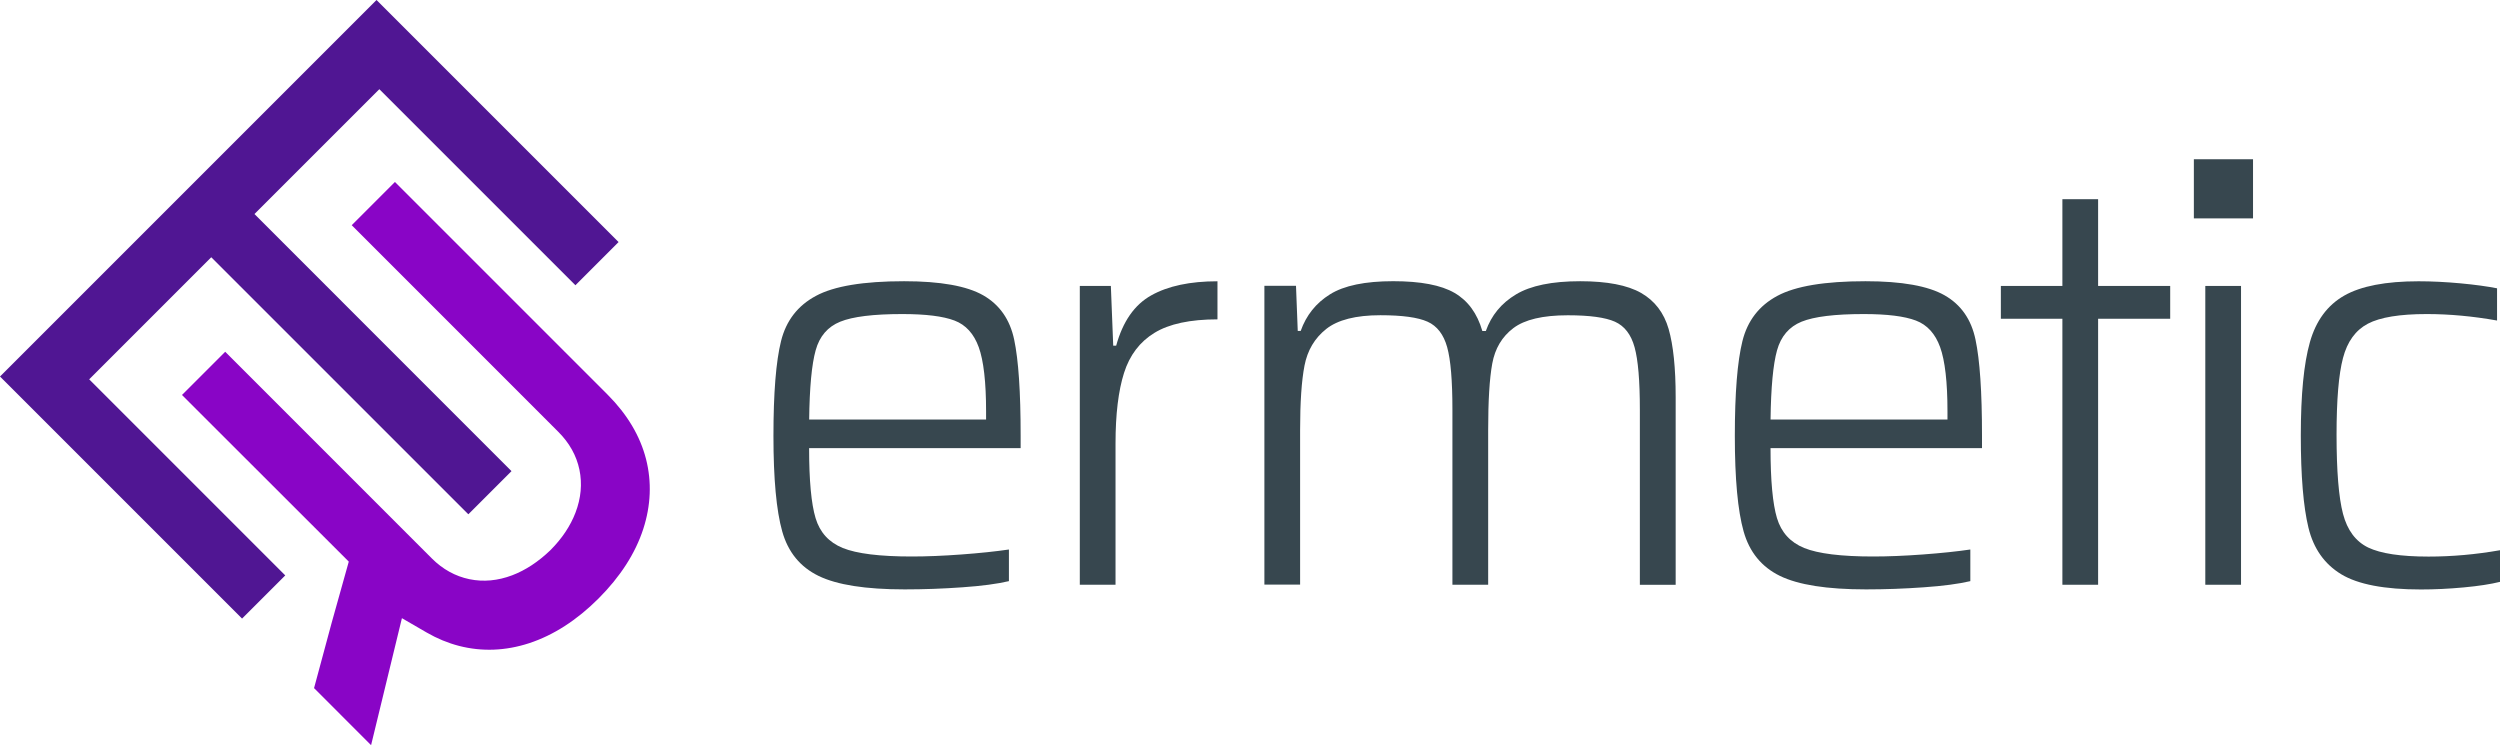
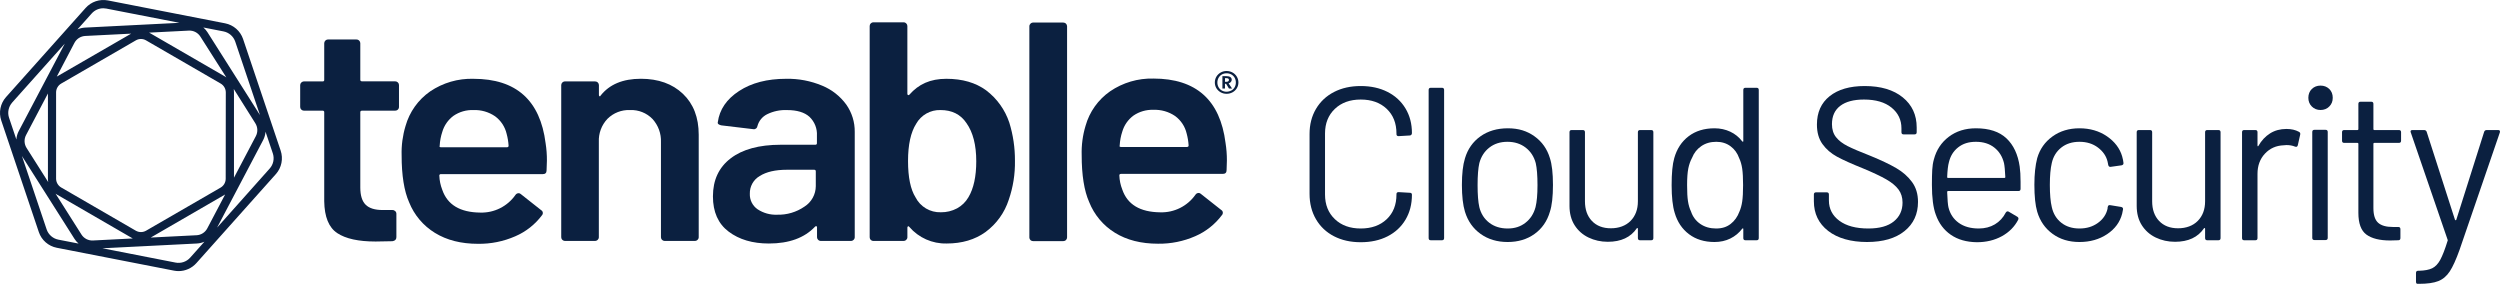
- <svg xmlns="http://www.w3.org/2000/svg" width="90" height="27" viewBox="0 0 90 27" fill="none">
-   <path d="M3.211 13.656L10.269 20.715L8.714 22.269L0 13.555L13.555 0L22.269 8.714L20.715 10.269L13.656 3.211L9.16 7.705L18.414 16.961L16.86 18.514L7.605 9.261L3.211 13.656Z" fill="#501693" />
-   <path d="M23.257 16.526C23.467 17.35 23.432 18.197 23.156 19.048C22.87 19.924 22.328 20.764 21.547 21.546C20.766 22.327 19.924 22.868 19.049 23.155C18.201 23.432 17.35 23.465 16.524 23.252C16.126 23.149 15.736 22.988 15.364 22.773L14.469 22.254L13.359 26.826L11.306 24.772L11.938 22.427L12.556 20.218L6.551 14.219L8.107 12.663L15.546 20.103C15.937 20.494 16.392 20.745 16.899 20.851C17.402 20.955 17.921 20.907 18.44 20.71C18.918 20.528 19.377 20.226 19.81 19.811C20.23 19.391 20.535 18.935 20.719 18.452C20.917 17.933 20.964 17.414 20.86 16.911C20.754 16.404 20.499 15.946 20.101 15.548L12.662 8.107L14.217 6.551L21.879 14.213C22.58 14.916 23.044 15.694 23.257 16.526Z" fill="#8905C6" />
-   <path d="M81.109 5.733H78.979V7.862H81.109V5.733Z" fill="#37474F" />
-   <path d="M87.427 20.037C86.429 20.037 85.706 19.928 85.254 19.711C84.805 19.492 84.503 19.088 84.348 18.498C84.194 17.908 84.116 16.958 84.116 15.651C84.116 14.399 84.192 13.478 84.348 12.888C84.503 12.297 84.801 11.886 85.244 11.653C85.686 11.421 86.393 11.306 87.363 11.306C88.179 11.306 89.023 11.384 89.894 11.539V10.379C89.543 10.31 89.103 10.249 88.577 10.2C88.049 10.152 87.546 10.126 87.068 10.126C85.888 10.126 84.994 10.298 84.39 10.643C83.786 10.989 83.374 11.547 83.156 12.32C82.937 13.094 82.829 14.212 82.829 15.674C82.829 17.137 82.921 18.243 83.104 18.996C83.286 19.748 83.68 20.306 84.284 20.673C84.888 21.039 85.844 21.221 87.153 21.221C87.644 21.221 88.158 21.197 88.693 21.147C89.228 21.098 89.663 21.03 90 20.947V19.808C89.129 19.961 88.271 20.037 87.427 20.037Z" fill="#37474F" />
-   <path d="M40.182 12.445H40.076L39.991 10.294H38.873V21.051H40.159V15.967C40.159 14.913 40.262 14.066 40.465 13.426C40.668 12.785 41.034 12.304 41.562 11.982C42.09 11.659 42.845 11.497 43.829 11.497V10.126C42.845 10.126 42.05 10.294 41.446 10.633C40.843 10.968 40.421 11.574 40.182 12.445Z" fill="#37474F" />
-   <path d="M35.395 10.631C34.804 10.294 33.855 10.124 32.548 10.124C31.084 10.124 30.027 10.299 29.373 10.652C28.718 11.002 28.3 11.546 28.118 12.277C27.936 13.007 27.844 14.146 27.844 15.693C27.844 17.239 27.95 18.385 28.16 19.13C28.37 19.876 28.805 20.409 29.467 20.732C30.128 21.055 31.161 21.218 32.567 21.218C33.256 21.218 33.949 21.193 34.645 21.143C35.341 21.095 35.9 21.02 36.321 20.921V19.782C35.842 19.853 35.273 19.912 34.613 19.961C33.952 20.01 33.355 20.034 32.82 20.034C31.668 20.034 30.841 19.931 30.341 19.728C29.842 19.525 29.515 19.166 29.361 18.652C29.206 18.138 29.128 17.3 29.128 16.132H36.743V15.668C36.743 14.108 36.665 12.962 36.511 12.23C36.358 11.502 35.985 10.968 35.395 10.631ZM35.5 15.102H29.13C29.144 13.95 29.222 13.12 29.363 12.613C29.503 12.106 29.798 11.763 30.248 11.581C30.697 11.398 31.442 11.306 32.483 11.306C33.327 11.306 33.952 11.384 34.36 11.539C34.768 11.693 35.059 12.013 35.235 12.499C35.41 12.983 35.499 13.754 35.499 14.809V15.102H35.5Z" fill="#37474F" />
-   <path d="M59.08 10.546C58.587 10.265 57.856 10.124 56.886 10.124C55.874 10.124 55.103 10.282 54.577 10.598C54.049 10.914 53.688 11.355 53.49 11.916H53.364C53.181 11.282 52.846 10.825 52.362 10.544C51.878 10.263 51.142 10.123 50.157 10.123C49.145 10.123 48.385 10.28 47.88 10.596C47.373 10.912 47.023 11.353 46.825 11.914H46.719L46.656 10.289H45.518V21.046H46.804V15.483C46.804 14.485 46.856 13.71 46.962 13.162C47.068 12.613 47.328 12.174 47.743 11.844C48.158 11.515 48.809 11.348 49.694 11.348C50.482 11.348 51.048 11.426 51.392 11.581C51.735 11.735 51.971 12.041 52.098 12.499C52.225 12.955 52.287 13.705 52.287 14.745V21.051H53.574V15.483C53.574 14.427 53.622 13.631 53.721 13.089C53.82 12.547 54.072 12.122 54.48 11.813C54.888 11.504 55.542 11.35 56.441 11.35C57.229 11.35 57.795 11.428 58.139 11.582C58.483 11.737 58.719 12.042 58.845 12.501C58.972 12.957 59.035 13.707 59.035 14.747V21.053H60.324V14.301C60.324 13.247 60.239 12.428 60.071 11.844C59.902 11.261 59.573 10.829 59.08 10.546Z" fill="#37474F" />
-   <path d="M70.005 10.631C69.415 10.294 68.465 10.124 67.158 10.124C65.695 10.124 64.638 10.299 63.983 10.652C63.329 11.002 62.91 11.546 62.728 12.277C62.546 13.007 62.454 14.146 62.454 15.693C62.454 17.239 62.56 18.385 62.77 19.13C62.98 19.876 63.417 20.409 64.077 20.732C64.738 21.055 65.771 21.218 67.177 21.218C67.866 21.218 68.559 21.193 69.255 21.143C69.951 21.095 70.51 21.02 70.932 20.921V19.782C70.454 19.853 69.883 19.912 69.224 19.961C68.562 20.01 67.965 20.034 67.431 20.034C66.278 20.034 65.452 19.931 64.952 19.728C64.452 19.525 64.126 19.166 63.971 18.652C63.817 18.138 63.739 17.3 63.739 16.132H71.352V15.668C71.352 14.108 71.274 12.962 71.119 12.23C70.968 11.502 70.597 10.968 70.005 10.631ZM70.111 15.102H63.74C63.754 13.95 63.832 13.12 63.973 12.613C64.114 12.106 64.409 11.763 64.858 11.58C65.308 11.398 66.052 11.306 67.094 11.306C67.938 11.306 68.562 11.384 68.97 11.539C69.378 11.693 69.67 12.013 69.845 12.499C70.02 12.983 70.109 13.754 70.109 14.809V15.102H70.111Z" fill="#37474F" />
-   <path d="M80.677 10.294H79.391V21.051H80.677V10.294Z" fill="#37474F" />
-   <path d="M75.532 7.171H74.246V10.294H72.031V11.475H74.246V21.051H75.532V11.475H78.127V10.294H75.532V7.171Z" fill="#37474F" />
+ <svg xmlns="http://www.w3.org/2000/svg" id="a" viewBox="0 0 3443.04 390.89">
+   <defs>
+     <style>.cls-1{fill:#0b2040;}</style>
+   </defs>
+   <g id="b">
+     <path class="cls-1" d="m1695.05,113.05v-.11c.83-.76,1.31-1.84,1.31-2.97,0-3.43-2.62-5.13-7.82-5.13h-5.02v17.05h3.54v-6.51h1.52l3.93,6.51h4.28l-4.74-7.08c1.14-.32,2.18-.93,3.01-1.77h-.01Zm-6.08-.39h-1.91l.07-5.02h1.77c.94-.07,1.89.14,2.72.6.6.41.94,1.11.88,1.84,0,1.73-1.24,2.58-3.54,2.58h.01Z" />
+     <path class="cls-1" d="m1703.4,105.62c-1.41-2.4-3.44-4.37-5.87-5.73-2.54-1.4-5.41-2.12-8.31-2.09-2.85-.02-5.65.7-8.14,2.09-2.42,1.37-4.44,3.34-5.87,5.73-1.41,2.4-2.14,5.14-2.12,7.93-.02,2.77.71,5.5,2.12,7.89,1.44,2.36,3.46,4.31,5.87,5.66,2.49,1.39,5.29,2.11,8.14,2.09,2.9.03,5.77-.69,8.31-2.09,2.42-1.34,4.44-3.29,5.87-5.66,1.44-2.38,2.19-5.11,2.16-7.89.02-2.79-.72-5.53-2.16-7.93Zm-3.01,14.54c-1.06,1.89-2.63,3.44-4.52,4.49v-.11c-2.03,1.15-4.32,1.75-6.65,1.77-2.26.02-4.49-.54-6.47-1.63-1.89-1.05-3.44-2.61-4.5-4.49-1.11-1.99-1.68-4.23-1.66-6.51-.02-2.29.55-4.55,1.66-6.55,1.06-1.9,2.61-3.47,4.5-4.56,1.97-1.1,4.21-1.66,6.47-1.63,2.32-.04,4.61.51,6.65,1.63,1.89,1.08,3.45,2.64,4.52,4.53,1.1,2,1.67,4.26,1.63,6.54.04,2.28-.52,4.52-1.63,6.51h0Z" />
+     <path class="cls-1" d="m544.11,111.99h-45.64c-1.52,0-2.26-.74-2.26-2.16v-50.38c-.01-1.34-.58-2.62-1.56-3.54-1.01-1.01-2.39-1.56-3.82-1.52h-38.92c-1.43-.03-2.81.52-3.82,1.52-.98.92-1.54,2.2-1.56,3.54v50.52c.02.18.02.36,0,.53-.16,1.06-1.16,1.79-2.22,1.63h-25.51c-1.42-.03-2.79.5-3.82,1.49-.98.91-1.55,2.19-1.56,3.54v30.25c.01,1.34.57,2.62,1.56,3.54,1.03.98,2.4,1.52,3.82,1.49h25.51c.18-.03.36-.03.53,0,1.07.13,1.83,1.1,1.69,2.17v122.51c.31,21.53,6.27,36.17,17.9,43.9,11.63,7.74,29.24,11.6,52.82,11.6l23.28-.42c3.57-.57,5.38-2.44,5.38-5.59v-32.3c-.01-1.35-.59-2.64-1.59-3.54-1.01-.99-2.37-1.54-3.79-1.52h-13.44c-10.72,0-18.57-2.4-23.49-7.29-4.93-4.86-7.39-12.76-7.39-23.7v-103.66c0-1.42.74-2.16,2.26-2.16h45.64c1.42.03,2.79-.51,3.82-1.49,1.05-.99,1.61-2.38,1.56-3.82v-30.11c-.02-1.34-.58-2.62-1.56-3.54-1.03-.98-2.4-1.51-3.82-1.49h0Z" />
+     <path class="cls-1" d="m652.05,108.52c-21.25-.6-42.16,5.51-59.75,17.44-16.42,11.46-28.37,28.27-33.79,47.55-3.97,13.11-5.79,26.78-5.38,40.47,0,27.55,3.43,49.07,10.29,64.56,7,17.54,19.49,32.34,35.59,42.2,16.27,10.02,36.04,15.04,59.29,15.04,17.63.25,35.11-3.28,51.26-10.33,14.65-6.28,27.39-16.31,36.93-29.08.27-.3.5-.64.68-1,1.12-2.24.21-4.96-2.03-6.07l-27.77-21.93c-.82-.84-1.94-1.31-3.11-1.31-1.84.03-3.53,1.01-4.49,2.58-11.03,15.65-29.19,24.71-48.33,24.13-27.83-.28-45.28-10.75-52.36-31.41-2.42-6.19-3.79-12.75-4.03-19.38-.02-.18-.02-.36,0-.53.17-1.06,1.16-1.79,2.22-1.63h140.1c3.57,0,5.38-1.63,5.38-5.17l.46-13.34c.06-8.06-.54-16.12-1.8-24.09-7.45-59.13-40.58-88.69-99.38-88.69h.02Zm46.13,94.28h-90.85c-1.77,0-2.37-.71-1.77-2.16.31-6.44,1.5-12.81,3.54-18.93,2.57-8.89,7.99-16.68,15.42-22.18,8.09-5.55,17.76-8.34,27.56-7.96,10.6-.4,21.04,2.62,29.79,8.6,7.99,5.9,13.62,14.46,15.88,24.13,1.46,5.34,2.36,10.82,2.69,16.34,0,1.45-.74,2.16-2.26,2.16h0Z" />
+     <path class="cls-1" d="m882.57,108.48c-24.79,0-43.28,7.75-55.47,23.24-.32.88-.78,1.17-1.34.88-.63-.34-.99-1.02-.92-1.73v-13.73c-.02-1.34-.58-2.62-1.56-3.54-1.01-.98-2.38-1.51-3.79-1.49h-41.18c-1.42-.03-2.79.5-3.82,1.49-.98.91-1.55,2.19-1.56,3.54v209.61c0,1.35.56,2.63,1.56,3.54,1.01,1.01,2.39,1.55,3.82,1.52h41.07c1.42.03,2.78-.52,3.79-1.52.98-.92,1.55-2.19,1.56-3.54v-131.29c-.53-11.79,3.76-23.28,11.89-31.84,8.23-8.18,19.5-12.55,31.1-12.06,11.57-.49,22.81,3.97,30.88,12.27,7.97,8.71,12.17,20.22,11.67,32.02v130.9c0,1.35.56,2.63,1.56,3.54,1.01,1.01,2.39,1.57,3.82,1.52h41.25c1.43.03,2.81-.51,3.82-1.52.98-.92,1.55-2.19,1.56-3.54v-141.19c0-23.8-7.27-42.59-21.79-56.39-14.5-13.76-33.79-20.66-57.91-20.7h-.01Z" />
+     <path class="cls-1" d="m1132.37,118c-15.76-6.61-32.73-9.84-49.81-9.48-25.92,0-47.48,5.6-64.67,16.8-17.19,11.2-26.97,25.54-29.33,43.02-.31,1.09.15,2.26,1.13,2.83,1.15.76,2.46,1.26,3.82,1.49l43.41,5.17c.26.07.53.12.8.15,2.74.28,5.19-1.72,5.46-4.46,1.9-7.01,6.7-12.88,13.2-16.13,8.55-4.21,18.01-6.2,27.52-5.8,13.73,0,24.02,3.09,30.89,9.27,7.1,6.73,10.88,16.26,10.29,26.04v10.33c0,1.42-.74,2.12-2.23,2.12h-47.9c-29.55.05-52.45,6.3-68.7,18.75s-24.38,29.88-24.38,52.29c-.02,21.53,7.2,37.75,21.69,48.64,14.48,10.9,32.92,16.34,55.3,16.34,27.85,0,49.08-7.75,63.68-23.24.45-.51,1.13-.76,1.8-.64.6.14.88.64.88,1.52v13.76c.01,1.34.57,2.62,1.56,3.54,1.02,1,2.4,1.55,3.82,1.52h41.18c1.42.03,2.79-.51,3.79-1.52,1-.9,1.58-2.19,1.59-3.54v-145.05c.18-13.47-3.89-26.66-11.64-37.68-8.43-11.57-19.91-20.59-33.15-26.04h0Zm-8.84,138.29c-.05,11.49-5.95,22.16-15.67,28.3-11,7.59-24.12,11.48-37.47,11.11-9.6.42-19.09-2.22-27.1-7.53-6.92-4.81-10.92-12.81-10.61-21.23-.31-10.07,4.93-19.51,13.65-24.55,9.1-5.73,21.56-8.6,37.36-8.6h37.6c1.49,0,2.23.71,2.23,2.16v20.34h.01Z" />
+     <path class="cls-1" d="m1358.18,124.44c-14.48-10.61-32.76-15.92-54.84-15.92s-38.18,7.32-51.01,21.97c-.42.53-1.15.7-1.77.42-.63-.33-1-1.02-.92-1.73V35.78c-.02-1.34-.58-2.62-1.56-3.54-1.02-1-2.39-1.55-3.82-1.52h-41.18c-1.42-.03-2.79.52-3.79,1.52-.99.91-1.55,2.19-1.56,3.54v291.09c0,1.34.56,2.63,1.56,3.54,1.02.96,2.38,1.47,3.79,1.41h41.21c1.43.03,2.81-.52,3.82-1.52.98-.92,1.55-2.19,1.56-3.54v-13.34c-.08-.71.29-1.4.92-1.73.57-.28,1.17,0,1.77.85,12.83,14.92,31.69,23.3,51.37,22.82,21.18,0,39.08-5.31,53.7-15.92,14.99-11.08,26.13-26.58,31.84-44.33,5.99-17.3,8.87-35.51,8.53-53.81.1-17.79-2.52-35.5-7.79-52.5-5.9-17.66-17-33.12-31.84-44.36h.01Zm-24.45,147.24c-3.71,6.41-9.11,11.69-15.6,15.25-6.88,3.67-14.59,5.54-22.39,5.41-14.67.49-28.28-7.57-34.92-20.66-6.84-10.94-10.26-27.59-10.26-49.95s3.73-39.43,11.18-51.23c6.78-12.08,19.72-19.38,33.57-18.93,15.8-.02,27.74,6,35.8,18.08,8.94,12.64,13.41,30.14,13.41,52.5,0,20.97-3.6,37.48-10.79,49.53Z" />
+     <path class="cls-1" d="m1464.21,31.04h-41.18c-1.42-.02-2.78.53-3.79,1.52-1,.9-1.58,2.19-1.59,3.54v291.12c.02,1.35.6,2.63,1.59,3.54,1.04.93,2.4,1.41,3.79,1.34h41.18c1.42.02,2.79-.51,3.82-1.49.98-.92,1.54-2.2,1.56-3.54V36.1c-.01-1.34-.58-2.62-1.56-3.54-1.03-.99-2.4-1.53-3.82-1.52Z" />
+     <path class="cls-1" d="m1588.46,108.2c-21.23-.54-42.1,5.61-59.65,17.58-16.44,11.45-28.39,28.26-33.79,47.55-3.93,13.07-5.73,26.69-5.31,40.33,0,27.55,3.43,49.07,10.29,64.56,6.95,17.58,19.41,32.44,35.52,42.35,16.25,10.05,36.01,15.07,59.29,15.07,17.63.25,35.11-3.27,51.26-10.33,14.67-6.34,27.4-16.43,36.94-29.26.27-.3.5-.64.68-1,1.11-2.24.21-4.96-2.03-6.07l-27.77-21.93c-.81-.85-1.94-1.32-3.11-1.31-1.84.02-3.55,1-4.49,2.58-11.05,15.62-29.2,24.67-48.32,24.09-27.84-.28-45.29-10.75-52.36-31.41-2.43-6.18-3.79-12.72-4.03-19.35,0-1.45.74-2.16,2.23-2.16h140.1c3.57,0,5.37-1.63,5.37-5.17l.42-13.34c.02-8.08-.6-16.15-1.87-24.13-7.45-59.11-40.58-88.66-99.38-88.66h.01Zm46.27,94.21h-90.85c-1.79,0-2.4-.71-1.81-2.12.33-6.45,1.51-12.83,3.54-18.96,2.56-8.88,7.99-16.66,15.42-22.15,8.06-5.5,17.67-8.28,27.42-7.93,10.65-.44,21.16,2.56,29.96,8.56,8,5.88,13.63,14.42,15.88,24.09,1.46,5.35,2.36,10.84,2.69,16.38,0,1.41-.78,2.12-2.26,2.12h.01Z" />
+     <path class="cls-1" d="m334.78,53.76c-3.77-11.14-13.22-19.4-24.76-21.65L148.59.59c-11.32-2.17-22.95,1.75-30.64,10.33L8.28,133.72c-7.8,8.78-10.32,21.06-6.58,32.19l51.76,153.68c3.76,11.14,13.22,19.41,24.76,21.65l161.53,31.52c2.04.39,4.11.59,6.19.6,9.33,0,18.22-3.98,24.45-10.93l109.67-122.8c7.76-8.8,10.23-21.08,6.47-32.2l-51.76-153.68h.01Zm-26.99-10.51c7.54,1.46,13.73,6.84,16.2,14.12l34.03,101.07-72.35-114.13c-1.54-2.43-3.43-4.61-5.62-6.47,0,0,27.74,5.41,27.74,5.41Zm14.15,79.28l29.72,47.26c3.38,5.35,3.65,12.09.71,17.69l-30.14,57.24v-117.63c.03-1.53-.06-3.05-.28-4.56h-.01Zm-45.99-72.14l.11.14,35.63,56.07c-.67-.5-1.36-.96-2.09-1.38l-102.81-59.5c-.47-.29-.95-.55-1.45-.78l54.8-2.79c6.37-.3,12.41,2.85,15.81,8.24h0Zm35.02,76.7l-.14,119.29c-.08,4.97-2.77,9.54-7.08,12.03l-102.67,59.36c-4.32,2.45-9.61,2.45-13.94,0l-102.81-59.54c-4.31-2.49-6.99-7.05-7.08-12.03v-119.11c.08-4.97,2.77-9.54,7.08-12.03l102.81-59.5c4.31-2.5,9.63-2.5,13.94,0l102.81,59.5c4.31,2.49,7,7.06,7.08,12.03h0ZM126.37,18.48c4.05-4.53,9.84-7.1,15.92-7.08,1.35,0,2.7.14,4.03.39l100.86,19.64-130.19,6.58c-3.55.21-7.04,1.05-10.29,2.48,0,0,19.67-22.01,19.67-22.01Zm-8.81,31.03l63.08-3.18-101.99,58.9c-.17.07-.32.17-.46.28l24.41-46.63c3-5.53,8.68-9.09,14.96-9.37h0ZM22.54,192.12l-10.05-29.86c-2.46-7.25-.83-15.27,4.28-20.98h-.07L89.22,60.12l-63.43,120.46c-1.87,3.58-2.98,7.51-3.25,11.53h0Zm43.9,58.69l-29.86-47.09c-3.38-5.34-3.65-12.09-.71-17.69l30.14-57.28v117.49c0,1.53.14,3.06.42,4.56h0Zm13.94,79.24c-7.51-1.47-13.66-6.84-16.13-14.08l-34.03-101.07,72.38,114.09c1.54,2.43,3.43,4.62,5.62,6.47l-27.84-5.41Zm31.77-7.11l-35.63-56.21c.68.5,1.39.96,2.12,1.38l102.81,59.51c.46.29.95.55,1.45.78l-54.8,2.8c-6.42.36-12.53-2.8-15.95-8.24v-.02Zm149.72,31.95c-5.02,5.6-12.6,8.16-19.99,6.76l-100.83-19.71,130.19-6.58c3.55-.21,7.04-1.04,10.3-2.48l-19.67,22.01h0Zm8.81-30.92l-63.08,3.19,101.99-59.05.46-.28-24.55,46.63c-2.9,5.58-8.54,9.21-14.82,9.52h0Zm100.79-91.91l-72.49,81.37,63.43-120.49c1.88-3.58,3-7.5,3.29-11.53l10.05,29.86c2.4,7.2.76,15.13-4.28,20.8h0Z" />
+   </g>
+   <path class="cls-1" d="m1837.14,325.34c-10.6-5.5-18.85-13.3-24.75-23.4s-8.85-21.75-8.85-34.95v-82.5c0-13,2.95-24.5,8.85-34.5s14.15-17.75,24.75-23.25,22.9-8.25,36.9-8.25,26.3,2.7,36.9,8.1c10.6,5.4,18.85,13,24.75,22.8s8.85,21.1,8.85,33.9c0,1-.3,1.8-.9,2.4s-1.3.9-2.1.9l-15.3.9c-2,0-3-.9-3-2.7v-.9c0-14.2-4.5-25.55-13.5-34.05s-20.9-12.75-35.7-12.75-26.7,4.3-35.7,12.9c-9,8.6-13.5,19.9-13.5,33.9v84c0,14,4.5,25.3,13.5,33.9s20.9,12.9,35.7,12.9,26.7-4.25,35.7-12.75,13.5-19.85,13.5-34.05v-.6c0-1.8,1-2.7,3-2.7l15.3.9c2,0,3,.9,3,2.7,0,13-2.95,24.45-8.85,34.35s-14.15,17.55-24.75,22.95c-10.6,5.4-22.9,8.1-36.9,8.1s-26.3-2.75-36.9-8.25Z" />
+   <path class="cls-1" d="m1967.55,327.89V123.89c0-2,1-3,3-3h15.3c2,0,3,1,3,3v204c0,2-1,3-3,3h-15.3c-2,0-3-1-3-3h0Z" />
+   <path class="cls-1" d="m2039.16,322.19c-10.4-7.4-17.6-17.6-21.6-30.6-2.8-9.2-4.2-21.5-4.2-36.9s1.4-27.6,4.2-36.6c3.8-12.8,10.9-22.9,21.3-30.3,10.4-7.4,23-11.1,37.8-11.1s26.45,3.7,36.75,11.1c10.3,7.4,17.35,17.4,21.15,30,2.8,8.6,4.2,20.9,4.2,36.9s-1.4,28.5-4.2,36.9c-3.8,13-10.85,23.2-21.15,30.6-10.3,7.4-22.65,11.1-37.05,11.1s-26.8-3.7-37.2-11.1Zm61.8-15.45c6.8-5.3,11.4-12.45,13.8-21.45,1.8-7.2,2.7-17.3,2.7-30.3s-.8-23.3-2.4-30.3c-2.4-9-7.05-16.15-13.95-21.45s-15.25-7.95-25.05-7.95-18.1,2.65-24.9,7.95c-6.8,5.3-11.4,12.45-13.8,21.45-1.6,7-2.4,17.1-2.4,30.3s.8,23.3,2.4,30.3c2.2,9,6.75,16.15,13.65,21.45,6.9,5.3,15.35,7.95,25.35,7.95s17.8-2.65,24.6-7.95h0Z" />
+   <path class="cls-1" d="m2258.73,179.09h15.3c2,0,3,1,3,3v145.8c0,2-1,3-3,3h-15.3c-2,0-3-1-3-3v-12.9c0-.4-.2-.7-.6-.9-.4-.2-.7-.1-.9.3-8.4,12.4-21.7,18.6-39.9,18.6-9.6,0-18.45-1.95-26.55-5.85s-14.5-9.55-19.2-16.95c-4.7-7.4-7.05-16.3-7.05-26.7v-101.4c0-2,1-3,3-3h15.3c2,0,3,1,3,3v95.1c0,11.4,3.2,20.45,9.6,27.15,6.4,6.7,15.1,10.05,26.1,10.05s20.45-3.4,27.15-10.2c6.7-6.8,10.05-15.8,10.05-27v-95.1c0-2,1-3,3-3h0Z" />
+   <path class="cls-1" d="m2403.9,120.89h15.3c2,0,3,1,3,3v204c0,2-1,3-3,3h-15.3c-2,0-3-1-3-3v-12.6c0-.4-.15-.65-.45-.75s-.65.05-1.05.45c-4.4,5.8-9.85,10.3-16.35,13.5s-13.75,4.8-21.75,4.8c-14,0-25.75-3.6-35.25-10.8-9.5-7.2-16.05-17-19.65-29.4-2.8-9-4.2-21.7-4.2-38.1s1.2-29,3.6-37.2c3.6-12.8,10.2-22.85,19.8-30.15,9.6-7.3,21.5-10.95,35.7-10.95,7.8,0,15,1.55,21.6,4.65,6.6,3.1,12.1,7.55,16.5,13.35.4.4.75.55,1.05.45s.45-.35.45-.75v-70.5c0-2,1-3,3-3h0Zm-4.5,156.6c.8-5.4,1.2-12.9,1.2-22.5s-.4-17.15-1.2-22.65-2.2-10.35-4.2-14.55c-2.4-6.8-6.35-12.25-11.85-16.35s-12.05-6.15-19.65-6.15c-8,0-14.9,2-20.7,6s-10,9.3-12.6,15.9c-2.4,4.4-4.15,9.35-5.25,14.85s-1.65,13.15-1.65,22.95.4,16.75,1.2,22.05,2.2,10.05,4.2,14.25c2.4,7.2,6.65,12.9,12.75,17.1s13.35,6.3,21.75,6.3,14.7-2.1,20.1-6.3c5.4-4.2,9.4-9.8,12-16.8,1.8-4,3.1-8.7,3.9-14.1Z" />
+   <path class="cls-1" d="m2517.75,317.99c-13.1-10.2-19.65-23.8-19.65-40.8v-9.3c0-2,1-3,3-3h14.7c2,0,3,1,3,3v8.1c0,11.6,4.8,20.95,14.4,28.05,9.6,7.1,22.9,10.65,39.9,10.65,15.4,0,27.1-3.25,35.1-9.75s12-15.15,12-25.95c0-7-1.85-13-5.55-18s-9.4-9.7-17.1-14.1c-7.7-4.4-18.55-9.5-32.55-15.3-15-6-26.65-11.25-34.95-15.75s-15-10.3-20.1-17.4c-5.1-7.1-7.65-16.05-7.65-26.85,0-16.8,5.85-29.85,17.55-39.15,11.7-9.3,27.75-13.95,48.15-13.95,22.2,0,39.7,5.2,52.5,15.6,12.8,10.4,19.2,24.2,19.2,41.4v6.6c0,2-1,3-3,3h-15c-2,0-3-1-3-3v-5.4c0-11.6-4.55-21.1-13.65-28.5-9.1-7.4-21.75-11.1-37.95-11.1-14.2,0-25.1,2.9-32.7,8.7-7.6,5.8-11.4,14.2-11.4,25.2,0,7.2,1.85,13.15,5.55,17.85,3.7,4.7,9,8.8,15.9,12.3s17.55,8.05,31.95,13.65c14.6,6,26.35,11.6,35.25,16.8s16.1,11.55,21.6,19.05,8.25,16.65,8.25,27.45c0,16.8-6.2,30.2-18.6,40.2-12.4,10-29.6,15-51.6,15s-40.45-5.1-53.55-15.3h0Z" />
+   <path class="cls-1" d="m2782.76,250.49v9.6c0,2-1,3-3,3h-96.9c-.8,0-1.2.4-1.2,1.2.4,11,1,18.1,1.8,21.3,2.2,9,6.9,16.1,14.1,21.3,7.2,5.2,16.4,7.8,27.6,7.8,8.4,0,15.8-1.9,22.2-5.7,6.4-3.8,11.4-9.2,15-16.2,1.2-1.8,2.6-2.2,4.2-1.2l11.7,6.9c1.6,1,2,2.4,1.2,4.2-5,9.6-12.5,17.15-22.5,22.65s-21.5,8.25-34.5,8.25c-14.2-.2-26.1-3.6-35.7-10.2-9.6-6.6-16.5-15.8-20.7-27.6-3.6-9.6-5.4-23.4-5.4-41.4,0-8.4.15-15.25.45-20.55s1.05-10.05,2.25-14.25c3.4-13,10.25-23.4,20.55-31.2s22.75-11.7,37.35-11.7c18.2,0,32.2,4.6,42,13.8s15.9,22.2,18.3,39c.8,5.6,1.2,12.6,1.2,21h0Zm-85.95-47.55c-6.5,5.1-10.75,11.95-12.75,20.55-1.2,4.2-2,11-2.4,20.4,0,.8.4,1.2,1.2,1.2h77.7c.8,0,1.2-.4,1.2-1.2-.4-9-1-15.4-1.8-19.2-2.2-9-6.65-16.15-13.35-21.45-6.7-5.3-15.15-7.95-25.35-7.95s-17.95,2.55-24.45,7.65h0Z" />
+   <path class="cls-1" d="m2826.83,322.04c-10.3-7.5-17.35-17.65-21.15-30.45-2.6-8.8-3.9-21.2-3.9-37.2,0-14.4,1.3-26.6,3.9-36.6,3.6-12.4,10.6-22.35,21-29.85s22.8-11.25,37.2-11.25,27.25,3.7,37.95,11.1c10.7,7.4,17.65,16.6,20.85,27.6,1,3.6,1.6,6.6,1.8,9v.6c0,1.4-.9,2.3-2.7,2.7l-15,2.1h-.6c-1.4,0-2.3-.9-2.7-2.7l-.9-4.5c-1.8-7.6-6.2-14.05-13.2-19.35s-15.5-7.95-25.5-7.95-18.35,2.65-25.05,7.95-11.05,12.35-13.05,21.15c-1.8,7.6-2.7,17.7-2.7,30.3s.9,23.4,2.7,30.6c2,9,6.35,16.15,13.05,21.45,6.7,5.3,15.05,7.95,25.05,7.95s18.25-2.55,25.35-7.65,11.55-11.65,13.35-19.65v-1.2l.3-1.2c.2-2,1.4-2.8,3.6-2.4l14.7,2.4c2,.4,2.9,1.5,2.7,3.3l-1.2,6c-3,11.6-9.9,21-20.7,28.2s-23.5,10.8-38.1,10.8-26.75-3.75-37.05-11.25h0Z" />
+   <path class="cls-1" d="m3039.89,179.09h15.3c2,0,3,1,3,3v145.8c0,2-1,3-3,3h-15.3c-2,0-3-1-3-3v-12.9c0-.4-.2-.7-.6-.9-.4-.2-.7-.1-.9.3-8.4,12.4-21.7,18.6-39.9,18.6-9.6,0-18.45-1.95-26.55-5.85s-14.5-9.55-19.2-16.95c-4.7-7.4-7.05-16.3-7.05-26.7v-101.4c0-2,1-3,3-3h15.3c2,0,3,1,3,3v95.1c0,11.4,3.2,20.45,9.6,27.15,6.4,6.7,15.1,10.05,26.1,10.05s20.45-3.4,27.15-10.2c6.7-6.8,10.05-15.8,10.05-27v-95.1c0-2,1-3,3-3h0Z" />
+   <path class="cls-1" d="m3166.07,181.49c1.6.8,2.2,2.1,1.8,3.9l-3.3,14.7c-.6,2-1.9,2.6-3.9,1.8-3.4-1.4-7.3-2.1-11.7-2.1l-3.9.3c-10.4.4-19,4.25-25.8,11.55s-10.2,16.55-10.2,27.75v88.5c0,2-1,3-3,3h-15.3c-2,0-3-1-3-3v-145.8c0-2,1-3,3-3h15.3c2,0,3,1,3,3v18.3c0,.6.15.95.45,1.05s.55-.05.75-.45c4.2-7.4,9.55-13.15,16.05-17.25s14.05-6.15,22.65-6.15c6.6,0,12.3,1.3,17.1,3.9h0Z" />
+   <path class="cls-1" d="m3183.89,146.69c-3.2-3.2-4.8-7.2-4.8-12s1.6-9.05,4.8-12.15c3.2-3.1,7.2-4.65,12-4.65s8.8,1.55,12,4.65c3.2,3.1,4.8,7.15,4.8,12.15s-1.6,8.8-4.8,12-7.2,4.8-12,4.8-8.8-1.6-12-4.8Zm.6,180.9v-145.8c0-2,1-3,3-3h15.3c2,0,3,1,3,3v145.8c0,2-1,3-3,3h-15.3c-2,0-3-1-3-3Z" />
+   <path class="cls-1" d="m3303.79,196.79h-33.9c-.8,0-1.2.4-1.2,1.2v88.5c0,9.6,2.15,16.35,6.45,20.25s11.05,5.85,20.25,5.85h7.5c2,0,3,1,3,3v12.3c0,2-1,3-3,3-2.4.2-6.1.3-11.1.3-14.4,0-25.3-2.7-32.7-8.1s-11.1-15.4-11.1-30v-95.1c0-.8-.4-1.2-1.2-1.2h-18.3c-2,0-3-1-3-3v-11.7c0-2,1-3,3-3h18.3c.8,0,1.2-.4,1.2-1.2v-34.8c0-2,1-3,3-3h14.7c2,0,3,1,3,3v34.8c0,.8.4,1.2,1.2,1.2h33.9c2,0,3,1,3,3v11.7c0,2-1,3-3,3h0Z" />
+   <path class="cls-1" d="m3327.34,387.89v-12c0-2,1-3,3-3h1.2c7.8-.2,13.85-1.35,18.15-3.45,4.3-2.1,8-6,11.1-11.7s6.45-14.35,10.05-25.95c.4-.8.4-1.4,0-1.8l-50.7-147.6-.3-1.2c0-1.4.9-2.1,2.7-2.1h15.9c1.8,0,3,.8,3.6,2.4l39,121.2c.2.4.5.6.9.6s.7-.2.9-.6l38.4-121.2c.6-1.6,1.8-2.4,3.6-2.4h15.6c2.2,0,3,1.1,2.4,3.3l-55.5,161.7c-4.8,13.4-9.3,23.3-13.5,29.7-4.2,6.4-9.45,10.85-15.75,13.35s-15.15,3.75-26.55,3.75h-2.1c-1.4,0-2.1-1-2.1-3h0Z" />
</svg>
